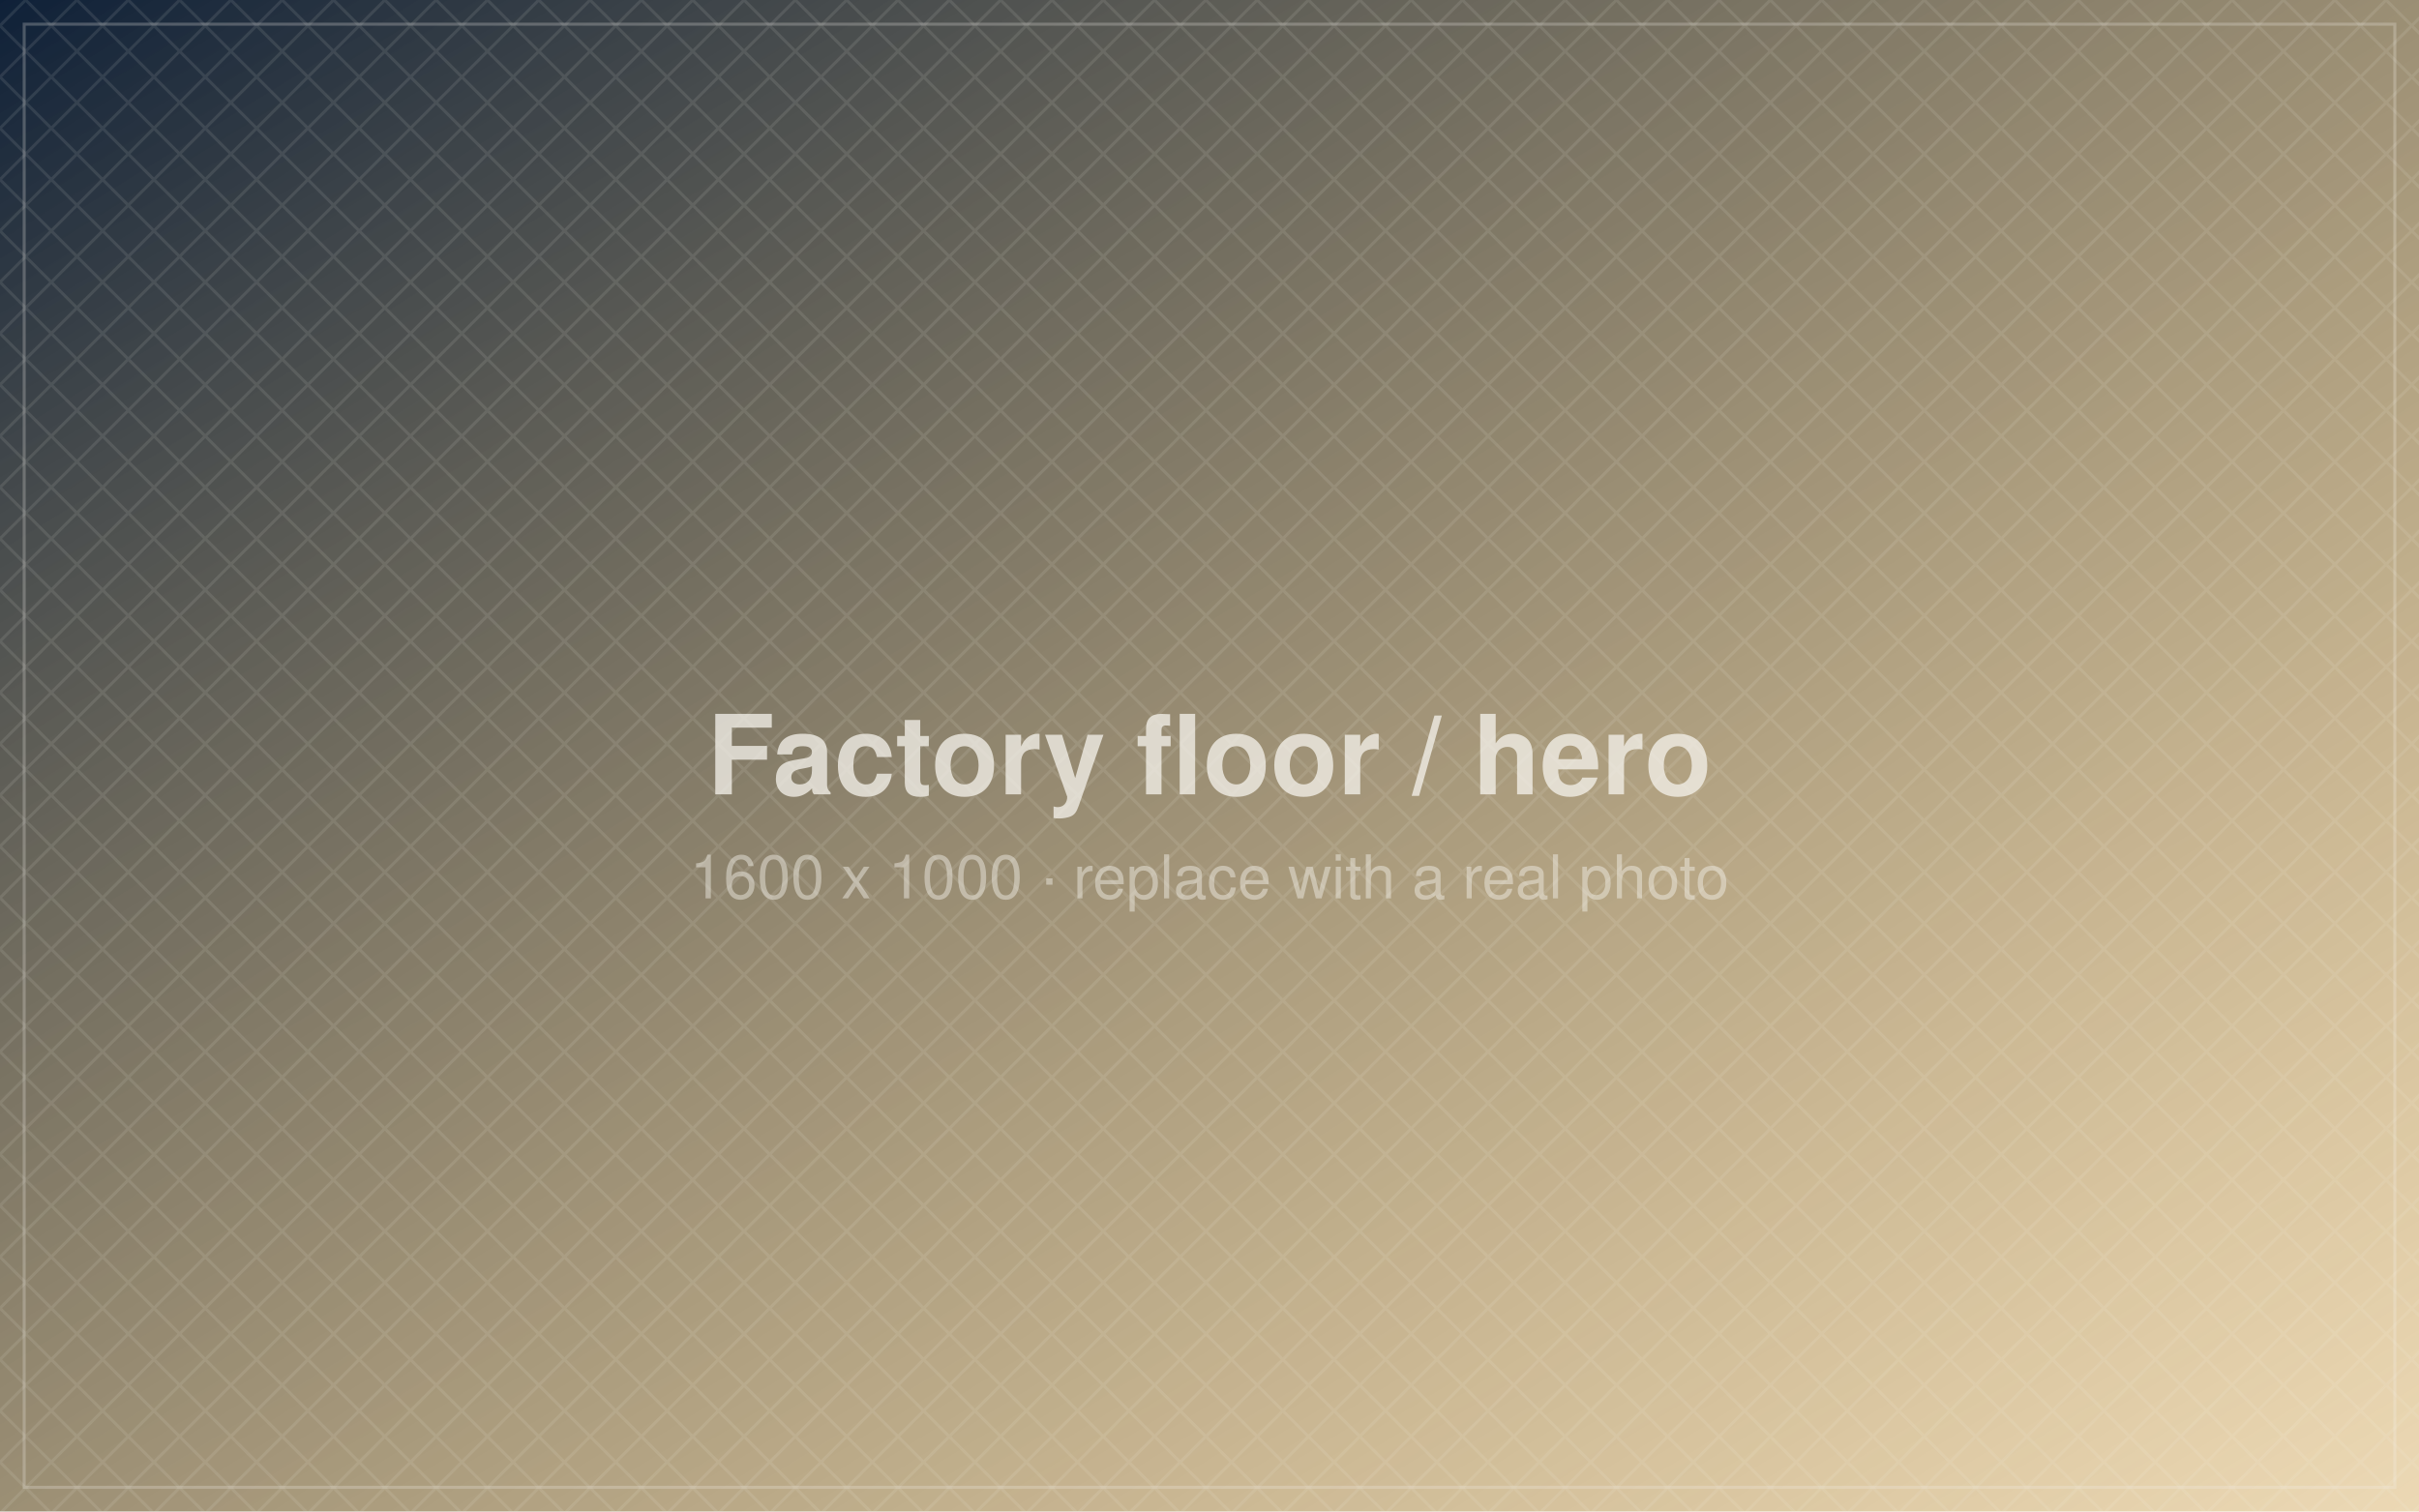
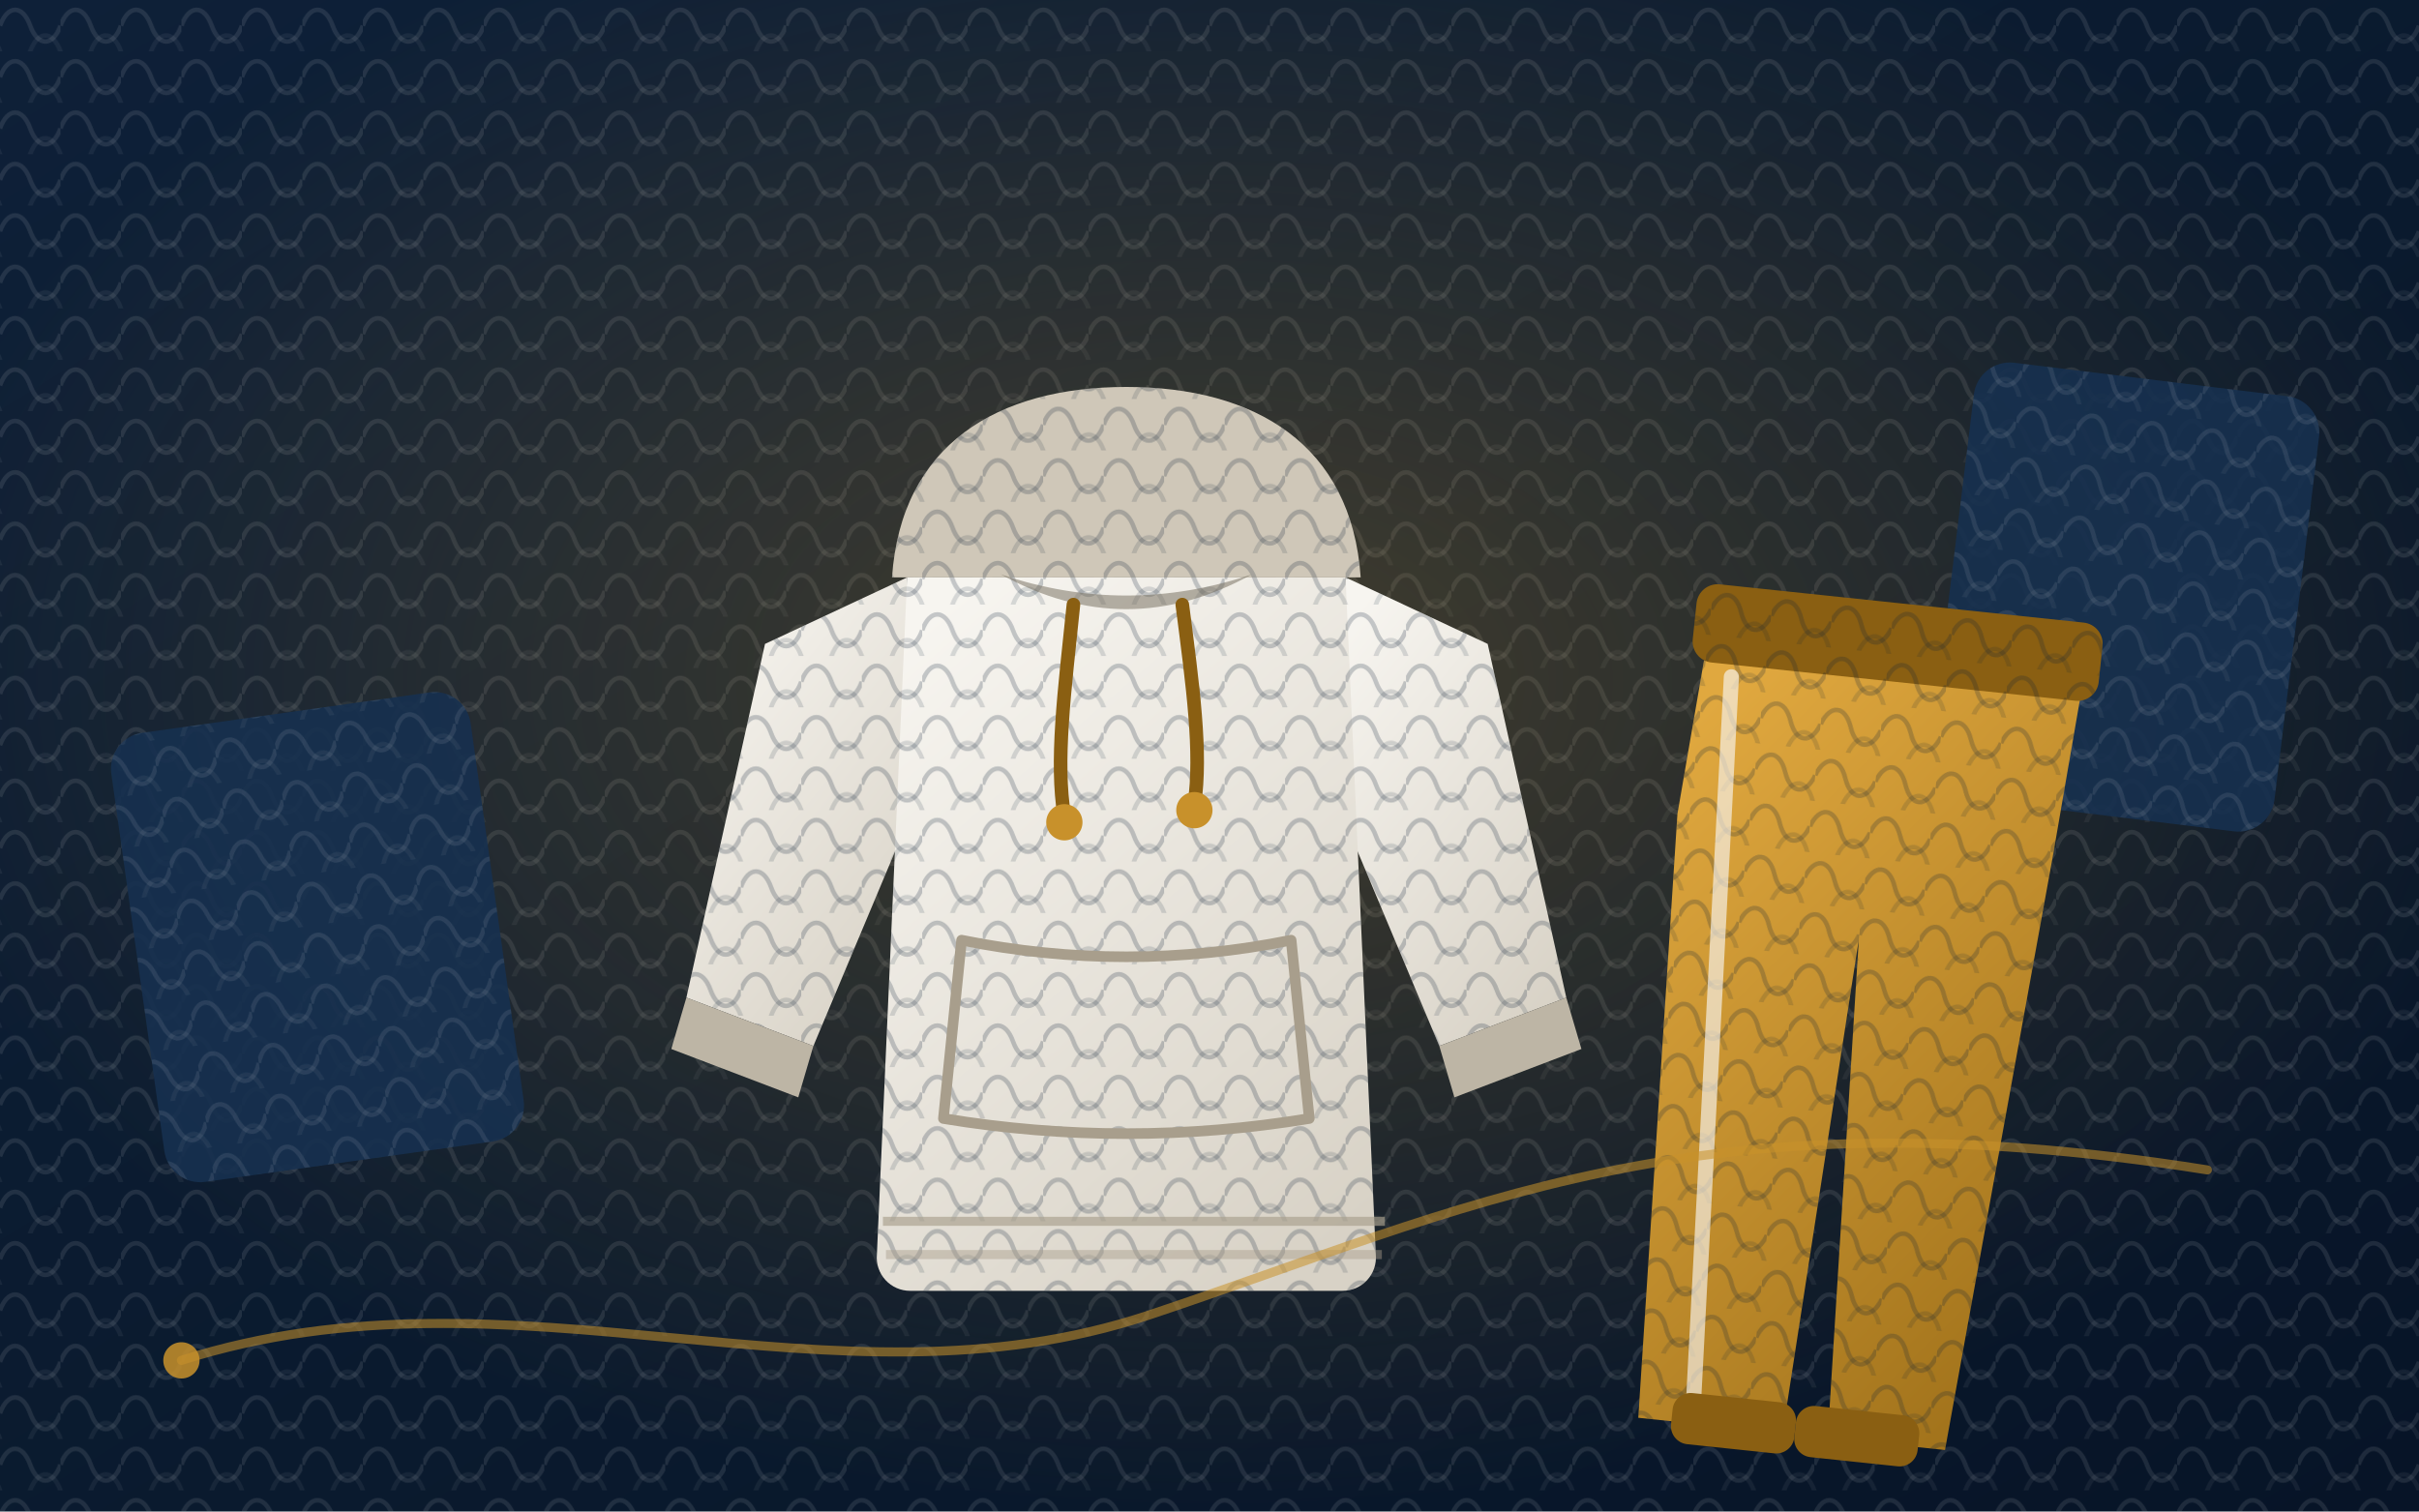
- <svg xmlns="http://www.w3.org/2000/svg" viewBox="0 0 1600 1000" width="1600" height="1000" role="img" aria-label="Factory floor / hero placeholder image">
+ <svg xmlns="http://www.w3.org/2000/svg" viewBox="0 0 1600 1000" width="1600" height="1000" role="img" aria-label="Illustration of a knitted hoodie and track pant in the Panwar Knitwear brand colours">
  <defs>
-     <pattern id="knit" width="24" height="24" patternUnits="userSpaceOnUse" patternTransform="rotate(45)">
-       <path d="M0 12h24M12 0v24" stroke="#F5F2EC" stroke-opacity="0.10" stroke-width="2" />
+     <linearGradient id="bg" x1="0" y1="0" x2="1" y2="1">
+       <stop offset="0%" stop-color="#0e2038" />
+       <stop offset="55%" stop-color="#0a1a2e" />
+       <stop offset="100%" stop-color="#071427" />
+     </linearGradient>
+     <radialGradient id="glow" cx="50%" cy="45%" r="55%">
+       <stop offset="0%" stop-color="#c8912b" stop-opacity="0.30" />
+       <stop offset="100%" stop-color="#c8912b" stop-opacity="0" />
+     </radialGradient>
+     <pattern id="knit" width="40" height="34" patternUnits="userSpaceOnUse">
+       <path d="M0 17c5-14 15-14 20 0 5 14 15 14 20 0" fill="none" stroke="#0e2038" stroke-opacity="0.22" stroke-width="3" />
+       <path d="M-20 34c5-14 15-14 20 0 5 14 15 14 20 0" fill="none" stroke="#0e2038" stroke-opacity="0.14" stroke-width="3" />
+       <path d="M20 34c5-14 15-14 20 0" fill="none" stroke="#0e2038" stroke-opacity="0.14" stroke-width="3" />
    </pattern>
-     <linearGradient id="fade" x1="0" y1="0" x2="1" y2="1">
-       <stop offset="0%" stop-color="#0E2038" />
-       <stop offset="100%" stop-color="#C8912B" stop-opacity="0.35" />
+     <pattern id="knitDark" width="40" height="34" patternUnits="userSpaceOnUse">
+       <path d="M0 17c5-14 15-14 20 0 5 14 15 14 20 0" fill="none" stroke="#f7f5f0" stroke-opacity="0.10" stroke-width="3" />
+       <path d="M-20 34c5-14 15-14 20 0 5 14 15 14 20 0" fill="none" stroke="#f7f5f0" stroke-opacity="0.06" stroke-width="3" />
+       <path d="M20 34c5-14 15-14 20 0" fill="none" stroke="#f7f5f0" stroke-opacity="0.06" stroke-width="3" />
+     </pattern>
+     <linearGradient id="cloth" x1="0.2" y1="0" x2="0.8" y2="1">
+       <stop offset="0%" stop-color="#f7f5f0" />
+       <stop offset="100%" stop-color="#d8d2c6" />
+     </linearGradient>
+     <linearGradient id="clothAmber" x1="0.2" y1="0" x2="0.8" y2="1">
+       <stop offset="0%" stop-color="#e0a83f" />
+       <stop offset="100%" stop-color="#a3741c" />
    </linearGradient>
  </defs>
-   <rect width="1600" height="1000" fill="url(#fade)" />
-   <rect width="1600" height="1000" fill="url(#knit)" />
-   <rect x="16" y="16" width="1568" height="968" fill="none" stroke="#F5F2EC" stroke-opacity="0.25" stroke-width="2" />
-   <text x="50%" y="50%" fill="#F5F2EC" fill-opacity="0.75" font-family="Segoe UI, Helvetica, Arial, sans-serif" font-size="73" font-weight="600" text-anchor="middle" dominant-baseline="middle">Factory floor / hero</text>
-   <text x="50%" y="581" fill="#F5F2EC" fill-opacity="0.45" font-family="Segoe UI, Helvetica, Arial, sans-serif" font-size="40" text-anchor="middle" dominant-baseline="middle">1600 x 1000 · replace with a real photo</text>
+   <rect width="1600" height="1000" fill="url(#bg)" />
+   <rect width="1600" height="1000" fill="url(#knitDark)" />
+   <rect width="1600" height="1000" fill="url(#glow)" />
+   <g opacity="0.9">
+     <rect x="90" y="470" width="240" height="300" rx="24" fill="#16304f" transform="rotate(-8 210 620)" />
+     <rect x="90" y="470" width="240" height="300" rx="24" fill="url(#knitDark)" transform="rotate(-8 210 620)" />
+     <rect x="1290" y="250" width="230" height="290" rx="24" fill="#16304f" transform="rotate(7 1405 395)" />
+     <rect x="1290" y="250" width="230" height="290" rx="24" fill="url(#knitDark)" transform="rotate(7 1405 395)" />
+   </g>
+   <g transform="translate(1130 420) rotate(6)">
+     <path d="M0 0h250l-8 120-30 400h-78l-14-330-16 330H8L-8 120Z" fill="url(#clothAmber)" />
+     <path d="M0 0h250l-8 120-30 400h-78l-14-330-16 330H8L-8 120Z" fill="url(#knit)" />
+     <rect x="-10" y="-34" width="270" height="52" rx="14" fill="#8a5f12" />
+     <rect x="-10" y="-34" width="270" height="52" rx="14" fill="url(#knit)" />
+     <path d="M18 26 44 520" stroke="#f7f5f0" stroke-opacity="0.65" stroke-width="10" stroke-linecap="round" />
+     <rect x="112" y="500" width="82" height="34" rx="12" fill="#8a5f12" />
+     <rect x="30" y="500" width="82" height="34" rx="12" fill="#8a5f12" />
+   </g>
+   <g transform="translate(410 230)">
+     <path id="hood" d="M180 152C186 64 250 26 335 26s149 38 155 126z" fill="#cfc7b8" />
+     <path d="M180 152C186 64 250 26 335 26s149 38 155 126z" fill="url(#knit)" />
+     <g fill="url(#cloth)">
+       <path d="M190 152 96 196 44 430l84 32 68-162z" />
+       <path d="M480 152l94 44 52 234-84 32-68-162z" />
+     </g>
+     <g fill="url(#knit)">
+       <path d="M190 152 96 196 44 430l84 32 68-162z" />
+       <path d="M480 152l94 44 52 234-84 32-68-162z" />
+     </g>
+     <g fill="#bdb5a5">
+       <path d="M44 430l84 32-10 34-84-32z" />
+       <path d="M626 430l-84 32 10 34 84-32z" />
+     </g>
+     <path d="M190 152h290l20 448a22 22 0 0 1-22 24H192a22 22 0 0 1-22-24z" fill="url(#cloth)" />
+     <path d="M190 152h290l20 448a22 22 0 0 1-22 24H192a22 22 0 0 1-22-24z" fill="url(#knit)" />
+     <path d="M252 150q83 46 166 0-83 28-166 0z" fill="#6f6757" opacity="0.5" />
+     <path d="M300 170c-6 58-12 104-6 140" stroke="#8a5f12" stroke-width="9" fill="none" stroke-linecap="round" />
+     <path d="M372 170c7 54 13 98 8 132" stroke="#8a5f12" stroke-width="9" fill="none" stroke-linecap="round" />
+     <circle cx="294" cy="314" r="12" fill="#c8912b" />
+     <circle cx="380" cy="306" r="12" fill="#c8912b" />
+     <path d="M226 392q109 22 218 0l12 118q-121 20-242 0z" fill="none" stroke="#a89e8c" stroke-width="7" stroke-linejoin="round" />
+     <path d="M174 578h332" stroke="#a89e8c" stroke-width="6" opacity="0.65" />
+     <path d="M176 600h328" stroke="#a89e8c" stroke-width="6" opacity="0.45" />
+   </g>
+   <path d="M120 900c220-70 430 40 640-30s360-150 700-96" fill="none" stroke="#c8912b" stroke-opacity="0.55" stroke-width="6" stroke-linecap="round" />
+   <circle cx="120" cy="900" r="12" fill="#c8912b" fill-opacity="0.85" />
</svg>
